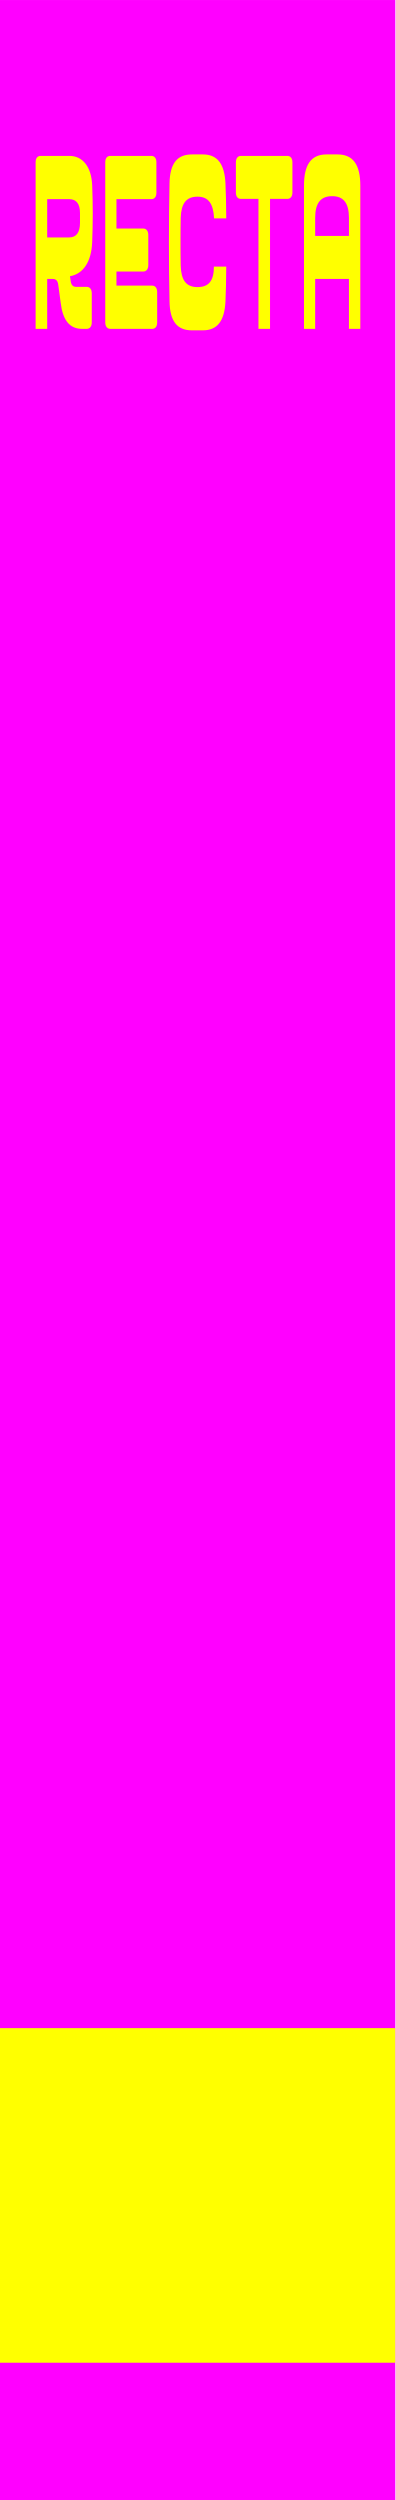
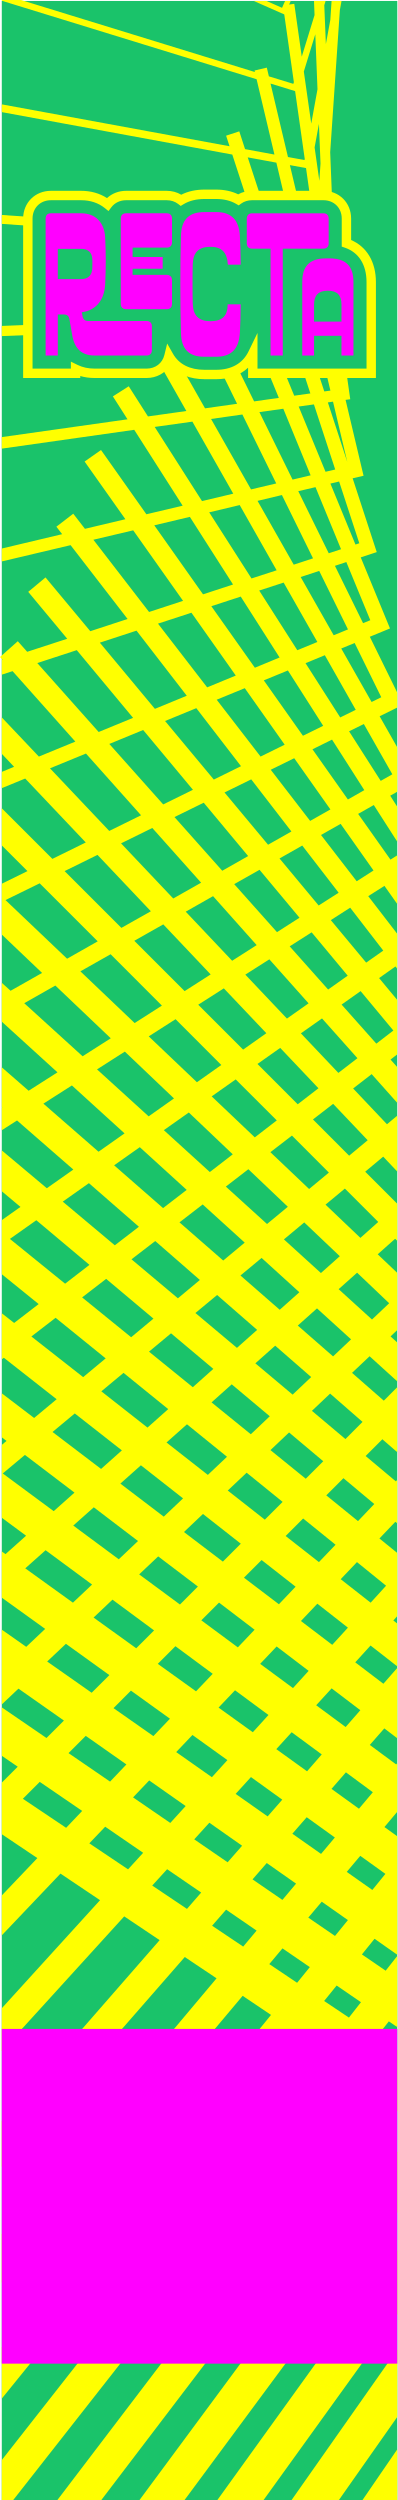
- <svg xmlns="http://www.w3.org/2000/svg" width="20.32mm" height="128.5mm" viewBox="0 0 20.32 128.5" version="1.1" id="svg1">
-   <defs id="defs1" />
-   <g id="layer1" style="display:inline">
-     <rect style="fill:#ff00ff;stroke-width:0.237" id="rect19" width="20.32" height="128.5" x="6.0125254e-05" y="0.001" />
+ <svg xmlns="http://www.w3.org/2000/svg" id="svg1" width="20.412mm" height="128.45mm" viewBox="0 0 57.86 364.11">
+   <g id="layer1">
+     <rect x=".26" y=".14" width="57.6" height="363.97" fill="#1ac36a" />
  </g>
-   <rect style="fill:#ffff00;fill-rule:evenodd;stroke-width:0.467" id="rect1-8" width="20.32" height="17.198" x="0" y="104.246" />
-   <path d="M 2.072,7.373 V 14.937 H 2.745 V 12.67 H 3.071 c 0.18,0 0.281,0.079 0.314,0.247 l 0.146,0.842 c 0.123,0.797 0.527,1.178 1.246,1.178 h 0.269 c 0.18,0 0.292,-0.112 0.292,-0.292 v -1.324 c 0,-0.18 -0.112,-0.292 -0.292,-0.292 h -0.617 c -0.18,0 -0.281,-0.079 -0.314,-0.247 l -0.045,-0.236 c 0.774,-0.101 1.246,-0.662 1.291,-1.537 0.022,-0.438 0.034,-0.864 0.034,-1.302 0,-0.438 -0.011,-0.875 -0.034,-1.302 C 5.315,7.586 4.821,7.081 4.036,7.081 H 2.364 c -0.18,0 -0.292,0.101 -0.292,0.292 z M 4.025,10.785 H 3.71 2.745 V 9.045 H 4.025 c 0.404,0 0.628,0.202 0.628,0.628 v 0.449 c 0,0.449 -0.224,0.662 -0.628,0.662 z m 2.39,4.152 h 2.435 c 0.18,0 0.292,-0.101 0.292,-0.292 v -1.38 c 0,-0.18 -0.112,-0.292 -0.292,-0.292 H 6.774 V 12.333 h 1.56 c 0.18,0 0.292,-0.112 0.292,-0.292 v -1.369 c 0,-0.18 -0.112,-0.292 -0.292,-0.292 H 6.774 V 9.045 h 2.031 c 0.18,0 0.292,-0.101 0.292,-0.292 V 7.373 c 0,-0.18 -0.101,-0.292 -0.292,-0.292 H 6.415 c -0.18,0 -0.292,0.101 -0.292,0.292 v 7.272 c 0,0.18 0.112,0.292 0.292,0.292 z m 4.747,0.067 h 0.64 c 0.83,0 1.257,-0.415 1.313,-1.313 0.022,-0.415 0.045,-0.988 0.045,-1.582 h -0.718 c 0,0.651 -0.303,0.931 -0.954,0.931 -0.662,0 -0.954,-0.314 -0.976,-0.976 -0.011,-0.404 -0.011,-0.741 -0.011,-1.089 0,-0.337 0,-0.673 0.011,-1.077 0.022,-0.651 0.314,-0.965 0.976,-0.965 0.617,0 0.92,0.292 0.965,0.988 h 0.707 c 0,-0.595 -0.022,-1.178 -0.045,-1.594 -0.056,-0.898 -0.483,-1.313 -1.313,-1.313 h -0.64 c -0.864,0 -1.279,0.415 -1.302,1.313 -0.022,0.808 -0.034,1.773 -0.034,2.682 0,0.898 0.011,1.874 0.034,2.682 0.022,0.898 0.438,1.313 1.302,1.313 z m 3.872,-0.067 h 0.673 V 9.034 h 1.01 c 0.18,0 0.292,-0.112 0.292,-0.292 V 7.373 c 0,-0.18 -0.112,-0.292 -0.292,-0.292 H 14.013 c -0.18,0 -0.292,0.112 -0.292,0.292 v 1.369 c 0,0.18 0.101,0.292 0.292,0.292 h 1.021 z m 2.648,-6.498 v 6.498 h 0.651 v -2.267 h 1.964 v 2.267 h 0.662 V 8.439 c 0,-0.965 -0.426,-1.425 -1.324,-1.425 h -0.64 c -0.898,0 -1.313,0.46 -1.313,1.425 z m 0.651,2.278 V 9.898 c 0,-0.673 0.314,-0.988 0.988,-0.988 0.662,0 0.976,0.314 0.976,0.988 v 0.819 z" id="text1" style="font-size:11.222px;font-family:Talagante;-inkscape-font-specification:'Talagante, Normal';fill:#ffff00;stroke-width:0.234" transform="scale(0.883656,1.131662)" aria-label="recta" />
+   <path d="M20.32,364.11h6.56l30.98-41.88v-8.87l-37.54,50.75ZM31.66,364.11h6.73l19.47-27.03v-9.35l-26.2,36.38ZM42.47,364.11h6.89l8.5-12.1v-9.81l-15.39,21.91ZM52.8,364.11h5.06v-7.38l-5.06,7.38ZM57.86,100.88l-4-8.14,2.94-1.21-4.26-10.35,2.33-.77-3.51-10.75,1.59-.37-2.62-11.05.68-.09-2.07-14.61-.85-21.37,1.41-20.71.24-1.32h-1.45l-.18,2.75-.65,3.53-.23-5.66.19-.62h-1.69l.08,2.06-1.86,6.05-1.09-7.69-.75.1.23-.52h-.82l-.29.65h-.01v.03l-.14.32-2.26-1h-1.86l4.44,1.96,1.4,9.87-.08.24-3.56-1.09-.3-1.27-1.79.42.05.22L3.51.14l-.45-.14H.26v.11l.1.03,37.01,11.4,2.6,10.97-4.28-.79-.84-2.59-1.92.63.5,1.54L.26,15.2v1.13l33.57,6.18,3.71,11.35-4.6-.32-2.11-5.12-2.03.83,1.69,4.13L.26,31.31v1.3l30.78,2.1,4.67,11.34-4.7.19-4.2-8.54-2.14,1.05,3.74,7.59L.26,47.47v1.48l20.49-.82-.2.11,6.59,11.62-5.59.79-2.8-4.39-2.31,1.47,2.13,3.34L.26,63.66v1.68l19.29-2.74,7.05,11.05-5.28,1.25-6.61-9.36-2.39,1.68,5.94,8.4-5.89,1.4-1.7-2.2-2.46,1.89.84,1.09-8.79,2.09v1.88l10.02-2.37,8.3,10.75-5.43,1.78-6.52-7.83-2.52,2.1,5.68,6.83-5.83,1.9-1.37-1.54-2.33,2.07-.26.23.26.29.11.12-.11.04v2.12l1.57-.51,9.14,10.26-5.31,2.18-5.4-5.7v5.3l1.79,1.89-1.79.74v2.37l3.41-1.4,8.82,9.31-4.86,2.39-7.37-7.37v5.41l3.74,3.74-3.74,1.84v7.4l5.87,5.59-4.59,2.6-1.28-1.16v5.66l8.11,7.38-4.2,2.68-3.91-3.41v5.8l.07.06-.07.04v3.26l2.22-1.42,8.2,7.15-3.86,2.72-6.56-5.51v5.95l2.72,2.28-2.72,1.92v7.88l5.37,4.35-3.57,2.75-1.8-1.41v6.71l.3-.23,7.69,6.04-3.28,2.73-4.71-3.59v6.41l.69.52-.69.58v10.61l3.54,2.62-3,2.68-.54-.39v6.73l6.32,4.55-2.76,2.61-3.56-2.5v10.89l2.43-2.3,6.62,4.65-2.54,2.54-6.51-4.46v7.05l2.32,1.59-2.32,2.32v7.51l5.18,3.48-5.18,5.44v5.81l8.55-8.99,5.76,3.87-14.31,15.74v6.23l17.83-19.61,5.16,3.46L.26,308.92v6.64l26.65-30.53,4.63,3.1L.26,325.37v7.08l35.08-41.77,4.13,2.78L.26,341.83v7.51l43.16-53.24,3.69,2.48L.26,358.29v5.82h1.67l49.27-62.79,3.27,2.2-46.11,60.59h6.4l43.1-56.63v-8.91l-2.95-1.98,1.72-2.19,1.23.84v-10.37l-1.69,2.15-3.46-2.37,1.84-2.28,3.31,2.33v-17.26l-1.87-1.34,1.87-2.23v-7.08l-.16.19-3.84-2.84,2.11-2.41,1.89,1.44v-10.25l-2.02,2.31-4.1-3.12,2.23-2.45,3.89,3.04v-6.24l-.57-.45.57-.63v-9.2l-2.6-2.11,2.32-2.43.28.23v-6.34l-.21.22-4.4-3.69,2.44-2.44,2.17,1.89v-9.48l-1.96,1.97-4.63-4.05,2.56-2.42,4.03,3.66v-5.66l-.98-.89.98-.93v-8.32l-2.85-2.71,2.54-2.26.31.31v-5.41l-4.67-4.67,2.62-2.19,2.05,2.17v-8.14l-1.5,1.25-4.93-5.21,2.7-2.09,3.73,4.19v-5.21l-.98-1.1.98-.76v-7.92l-2.65-3.19,2.39-1.69.26.34v-5.09l-4.23-5.49,2.36-1.5,1.87,2.65v-7.1l-.99.63-4.71-6.66,2.28-1.29,3.42,5.34v-5.09l-1.03-1.61,1.03-.58v-6.46l-2.57-4.53,2.57-1.27v-2.17ZM53.93,90.33l-1.05.43-4.1-8.35,1.66-.55,3.49,8.47ZM16.53,248.78l2.54-2.55,5.68,4.09-2.41,2.53-5.81-4.07ZM18.41,256.98l-2.38,2.5-6.05-4.15,2.51-2.51,5.92,4.16ZM45.46,45.66l-1.92.08-3.4-10.41,2.92.2,2.4,10.13ZM42.22,24.05l2.35.43,1.39,9.82v.13l-1.3-.09-2.44-10.29ZM45.2,57.3l-2.35.33-4.21-10.22,3.28-.13,3.28,10.02ZM37.51,72.95l3.55-.85,4.53,9.22-2.81.92-5.27-9.29ZM46.22,93.5l-2.92,1.2-5.55-8.69,3.56-1.16,4.91,8.65ZM43.44,71.54l2.51-.59,3.72,9.04-1.79.59-4.44-9.04ZM43.5,59.21l2.22-.31,3.1,9.48-1.41.33-3.91-9.5ZM45.24,69.23l-2.63.62-4.83-9.83,3.48-.49,3.98,9.7ZM40.23,70.41l-3.67.87-5.82-10.26,4.56-.65,4.93,10.04ZM40.29,83.06l-3.66,1.19-6.16-9.63,4.44-1.06,5.38,9.5ZM40.72,95.76l-3.6,1.49-6.34-8.96,4.28-1.4,5.66,8.87ZM34.64,239.93l-5.32-3.94,2.58-2.58,5.18,3.95-2.44,2.57ZM39.1,249.78l-2.28,2.51-4.99-3.59,2.4-2.52,4.87,3.6ZM33.06,212.17l-2.79,2.64-6.02-4.72,2.98-2.65,5.83,4.73ZM21.7,196.86l3.21-2.67,6.16,5.18-2.99,2.67-6.38-5.18ZM29.56,220.5l5.51,4.33-2.61,2.61-5.67-4.31,2.77-2.63ZM28.82,231.07l-2.61,2.62-5.94-4.39,2.77-2.62,5.78,4.39ZM25.55,239.76l5.43,4.02-2.43,2.55-5.57-4,2.57-2.57ZM35.53,229.78l2.57-2.57,4.95,3.88-2.43,2.56-5.09-3.87ZM38.57,221.33l-5.4-4.24,2.75-2.6,5.24,4.25-2.59,2.59ZM36.53,208.89l-5.72-4.64,2.94-2.63,5.54,4.65-2.76,2.62ZM28.46,191.23l3.16-2.62,5.83,5.08-2.94,2.62-6.05-5.08ZM33.9,168.12l-3.34,2.58-6.7-6.1,3.64-2.57,6.4,6.09ZM21.66,150.94l3.91-2.5,6.66,6.67-3.55,2.51-7.02-6.68ZM35.64,180.98l-3.13,2.61-6.37-5.56,3.38-2.61,6.12,5.56ZM35.02,185.77l3.08-2.56,5.5,5-2.86,2.55-5.72-4.99ZM32.89,172.82l3.28-2.53,5.75,5.47-3.03,2.51-6-5.45ZM30.83,159.68l3.5-2.47,5.98,5.97-3.2,2.47-6.28-5.97ZM28.87,146.33l3.73-2.38,6.19,6.53-3.38,2.39-6.54-6.54ZM27.05,132.78l3.98-2.26,6.35,7.13-3.57,2.28-6.76-7.15ZM25.41,119l4.26-2.09,6.47,7.77-3.77,2.14-6.96-7.82ZM34.11,128.77l3.69-2.09,5.82,6.98-3.28,2.1-6.23-6.99ZM32.7,115.42l3.89-1.91,5.85,7.59-3.4,1.93-6.34-7.61ZM31.56,101.91l4.09-1.68,5.81,8.23-3.51,1.73-6.39-8.28ZM34.34,98.39l-4.17,1.72-7.16-9.28,4.87-1.59,6.46,9.15ZM35.1,111.59l-3.96,1.95-7.1-8.53,4.55-1.87,6.51,8.45ZM28.1,115.03l-4.33,2.13-7.85-8.81,4.93-2.03,7.25,8.71ZM29.29,128.56l-4.06,2.3-7.6-8.03,4.55-2.24,7.11,7.97ZM30.68,141.92l-3.79,2.43-7.33-7.33,4.22-2.39,6.9,7.29ZM23.58,146.46l-3.97,2.54-7.9-7.53,4.4-2.49,7.47,7.48ZM25.34,159.98l-3.69,2.61-7.52-6.84,4.05-2.59,7.16,6.82ZM27.19,173.3l-3.44,2.65-7.13-6.23,3.74-2.64,6.83,6.22ZM29.11,186.42l-3.2,2.67-6.76-5.68,3.46-2.66,6.5,5.67ZM22.35,192.05l-3.25,2.71-7.14-5.8,3.5-2.7,6.89,5.79ZM24.5,205.23l-3.02,2.69-6.72-5.28,3.23-2.69,6.51,5.28ZM26.66,218.23l-2.81,2.66-6.32-4.81,2.99-2.67,6.14,4.82ZM20.1,224.44l-2.8,2.66-6.63-4.91,2.99-2.66,6.44,4.91ZM16.38,232.98l6.06,4.48-2.6,2.6-6.21-4.47,2.75-2.61ZM21.73,259.31l5.31,3.73-2.24,2.46-5.42-3.72,2.35-2.47ZM25.66,255.18l2.37-2.49,5.09,3.66-2.26,2.49-5.2-3.66ZM30.49,265.47l4.77,3.35-2.11,2.41-4.86-3.34,2.2-2.42ZM34.32,261.27l2.23-2.45,4.56,3.29-2.13,2.44-4.66-3.28ZM38.85,271.34l4.27,3-1.99,2.37-4.35-2.99,2.07-2.38ZM42.58,267.07l2.09-2.4,4.1,2.95-2.01,2.39-4.18-2.94ZM44.72,257.98l-4.48-3.23,2.24-2.46,4.38,3.23-2.14,2.46ZM42.67,245.86l-4.78-3.53,2.4-2.53,4.66,3.55-2.28,2.51ZM43.83,236.09l2.39-2.52,4.45,3.49-2.28,2.5-4.56-3.47ZM46.45,227.51l-4.85-3.8,2.55-2.55,4.72,3.82-2.42,2.53ZM44.53,215.37l-5.14-4.17,2.71-2.57,4.98,4.19-2.55,2.55ZM42.62,203.12l-5.43-4.56,2.89-2.57,5.24,4.57-2.7,2.56ZM43.37,193.06l2.8-2.5,4.96,4.51-2.62,2.48-5.14-4.49ZM41.35,180.51l2.96-2.47,5.18,4.92-2.75,2.45-5.39-4.9ZM39.38,167.81l3.14-2.42,5.38,5.39-2.88,2.39-5.64-5.36ZM37.5,154.96l3.31-2.34,5.57,5.88-3.02,2.33-5.86-5.87ZM35.73,141.95l3.5-2.23,5.71,6.41-3.15,2.22-6.06-6.4ZM42.19,137.83l3.2-2.04,5.25,6.31-2.85,2.02-5.6-6.29ZM40.71,125.03l3.31-1.88,5.3,6.87-2.91,1.86-5.7-6.85ZM39.43,112.11l3.42-1.68,5.27,7.46-2.95,1.67-5.74-7.45ZM38.42,99.09l3.51-1.44,5.14,8.06-2.95,1.45-5.7-8.07ZM44.5,96.59l2.81-1.16,4.5,7.95-2.26,1.11-5.05-7.9ZM43.79,84.04l2.7-.89,4.19,8.52-2.08.85-4.81-8.48ZM52.33,79.12l-.56.19-3.65-8.88,1.27-.3,2.94,8.99ZM50.58,67.28l-2.83-8.67.75-.11,2.08,8.78ZM48.12,56.89l-.89.12-3.21-9.82,1.78-.07,2.32,9.77ZM47.77,47.04l.14,1.02-.24-1.01.1-.01ZM47.55,45.49v.09h-.22l-2.36-9.92,1.2.08,1.38,9.75ZM46.68,23.82l-.17,2.52-.69-4.87.63-3.42.23,5.77ZM45.92,4.99l.32,8.01-.91,5-1.08-7.58,1.67-5.43ZM39.4,12.17l3.58,1.1,1.4,9.86-.03.18-2.41-.44-2.54-10.7ZM36.08,22.92l4.17.77,2.49,10.52-3.03-.2-3.63-11.09ZM33.49,34.88l4.48.3,3.48,10.64-3.4.14-4.56-11.08ZM36.31,47.5l4.3,10.45-3.6.51-5.29-10.77,4.59-.19ZM23.37,48.02l5.75-.23,5.41,11.02-4.67.66-6.49-11.45ZM22.53,62.18l5.49-.77,5.95,10.49-4.55,1.08-6.89-10.8ZM27.65,75.28l6.29,9.85-4.37,1.43-7.1-10.05,5.18-1.23ZM13.6,78.61l5.8-1.37,7.26,10.27-4.95,1.62-8.11-10.52ZM19.88,91.85l7.32,9.48-4.64,1.91-8.02-9.64,5.34-1.75ZM5.43,96.57l5.75-1.88,8.2,9.86-5.01,2.06-8.94-10.04ZM7.28,111.9l5.24-2.15,8.02,8.99-4.63,2.28-8.63-9.12ZM14.2,124.51l7.77,8.21-4.29,2.42-8.27-8.27,4.79-2.36ZM.8,131.09l4.98-2.44,8.45,8.45-4.46,2.53-8.97-8.54ZM3.53,146.11l4.53-2.57,8.07,7.68-4.1,2.62-8.5-7.73ZM6.32,160.74l4.15-2.65,7.67,6.98-3.79,2.67-8.03-7ZM12.95,172.32l7.28,6.35-3.51,2.7-7.58-6.36,3.81-2.69ZM1.44,180.44l3.85-2.72,7.74,6.5-3.55,2.74-8.04-6.52ZM4.57,194.65l3.53-2.72,7.29,5.91-3.28,2.73-7.54-5.92ZM10.89,205.86l6.86,5.38-3.03,2.7-7.07-5.38,3.24-2.7ZM.4,214.6l3.23-2.7,7.22,5.49-3.03,2.7-7.42-5.49ZM3.68,228.42l2.96-2.64,6.77,5-2.79,2.64-6.94-5ZM6.87,241.99l2.73-2.58,6.33,4.56-2.58,2.57-6.48-4.55ZM9.63,266.21l-6.3-4.23,2.46-2.46,6.18,4.23-2.34,2.46ZM18.65,272.26l-5.64-3.79,2.31-2.42,5.53,3.8-2.2,2.41ZM27.23,278.02l-5.06-3.4,2.17-2.38,4.96,3.4-2.07,2.38ZM35.42,283.51l-4.53-3.04,2.04-2.34,4.44,3.05-1.95,2.33ZM43.27,288.78l-4.05-2.72,1.92-2.29,3.98,2.73-1.85,2.28ZM44.9,279.29l1.96-2.32,3.81,2.68-1.88,2.31-3.89-2.67ZM50.82,293.85l-3.61-2.42,1.82-2.25,3.54,2.43-1.75,2.24ZM56.13,272.92l-1.9,2.34-3.73-2.63,1.97-2.34,3.66,2.63ZM54.3,261.03l-2.02,2.4-4-2.89,2.1-2.41,3.92,2.9ZM52.48,249.08l-2.14,2.45-4.29-3.17,2.25-2.46,4.18,3.18ZM56.23,230.95l-2.25,2.47-4.36-3.42,2.37-2.49,4.24,3.44ZM54.51,219.05l-2.37,2.49-4.62-3.75,2.5-2.5,4.49,3.76ZM52.8,207.09l-2.49,2.5-4.88-4.11,2.65-2.51,4.72,4.12ZM56.68,189.81l-2.5,2.37-4.86-4.42,2.69-2.4,4.67,4.45ZM55.09,177.97l-2.6,2.32-5.08-4.84,2.82-2.34,4.86,4.86ZM53.55,166.07l-2.7,2.25-5.27-5.28,2.94-2.27,5.03,5.3ZM49.28,156.26l-5.46-5.76,3.08-2.17,5.16,5.79-2.78,2.14ZM57.29,150.09l-2.48,1.91-5.06-5.69,2.77-1.96,4.77,5.74ZM55.82,138.45l-2.49,1.75-5.15-6.19,2.82-1.81,4.82,6.25ZM54.4,126.78l-2.45,1.57-5.2-6.74,2.86-1.62,4.79,6.79ZM50.67,116.44l-5.16-7.31,2.85-1.41,4.7,7.36-2.39,1.36ZM57.14,112.77l-1.69.96-4.61-7.22,2.15-1.06,4.15,7.32ZM54.12,102.24l-4.42-7.79,1.95-.8,3.88,7.9-1.41.69Z" fill="#ff0" />
+   <path d="M54.066,41.096v13.273h-17.249v-2.898c-.954,1.967-2.825,3.072-5.345,3.072h-1.684c-2.41,0-4.208-.959-5.185-2.675-.361,1.474-1.639,2.501-3.25,2.501h-7.577c-1.045,0-1.972-.21-2.771-.603v.603h-6.952v-22.534c0-1.917,1.442-3.359,3.359-3.359h4.409c1.515,0,2.839.466,3.857,1.287.603-.794,1.561-1.287,2.684-1.287h5.915c.803,0,1.52.251,2.086.689.927-.566,2.077-.867,3.423-.867h1.684c1.255,0,2.351.274,3.25.799.548-.397,1.232-.621,1.99-.621h10.389c1.912,0,3.355,1.442,3.355,3.359v3.592c2.3.794,3.61,2.793,3.61,5.669Z" fill="#1ac36a" />
+   <path d="M31.472,55.227h-1.684c-2.112,0-3.856-.698-5.033-1.989-.715,1.121-1.965,1.816-3.402,1.816h-7.577c-.739,0-1.437-.097-2.086-.289v.289H3.369v-23.219c0-2.305,1.739-4.044,4.044-4.044h4.409c1.402,0,2.69.364,3.762,1.06.733-.68,1.714-1.06,2.778-1.06h5.916c.771,0,1.495.196,2.12.57.97-.497,2.108-.748,3.389-.748h1.684c1.206,0,2.287.232,3.22.691.599-.337,1.289-.513,2.02-.513h10.389c2.303,0,4.039,1.739,4.039,4.044v3.124c2.302.998,3.61,3.207,3.61,6.137v13.958h-18.618v-1.498c-1.162,1.09-2.758,1.672-4.66,1.672ZM24.347,50.034l.851,1.496c.867,1.523,2.454,2.329,4.59,2.329h1.684c2.242,0,3.877-.929,4.729-2.686l1.301-2.682v5.194h15.88v-12.589c0-2.537-1.118-4.321-3.149-5.022l-.461-.159v-4.08c0-1.55-1.123-2.675-2.67-2.675h-10.389c-.596,0-1.146.17-1.588.49l-.361.262-.386-.225c-.802-.468-1.78-.705-2.905-.705h-1.684c-1.202,0-2.233.258-3.066.767l-.403.246-.373-.289c-.462-.357-1.038-.546-1.667-.546h-5.916c-.869,0-1.648.37-2.138,1.017l-.427.562-.549-.443c-.92-.743-2.105-1.135-3.426-1.135h-4.409c-1.55,0-2.675,1.125-2.675,2.675v21.85h5.582v-1.017l.986.485c.719.353,1.549.532,2.469.532h7.577c1.276,0,2.291-.777,2.585-1.979l.409-1.672Z" fill="#ff0" />
+   <path d="M7.413,31.064h4.409c2.071,0,3.374,1.332,3.492,3.492.059,1.125.089,2.279.089,3.433s-.029,2.279-.089,3.433c-.118,2.308-1.361,3.788-3.403,4.054l.119.621c.089.444.355.651.829.651h8.493c.473,0,.769.296.769.77v3.492c0,.473-.296.769-.769.769h-7.576c-1.894,0-2.959-1.006-3.285-3.107l-.385-2.22c-.089-.444-.355-.651-.829-.651h-.858v5.978h-1.775v-19.946c0-.503.296-.769.769-.769ZM13.449,38.906v-1.006c0-1.125-.591-1.657-1.657-1.657h-3.374v4.409h3.374c1.065,0,1.657-.562,1.657-1.746ZM17.592,44.263v-12.429c0-.503.296-.769.769-.769h5.919c.503,0,.77.296.77.769v3.463c0,.503-.296.769-.77.769h-4.971v1.361h4.38v1.716h-4.38v.888h4.971c.474,0,.77.296.77.769v3.463c0,.503-.296.769-.77.769h-5.919c-.503,0-.769-.296-.769-.769Z" fill="#f0f" />
+   <path d="M26.353,48.495c-.059-2.131-.089-4.705-.089-7.073,0-2.397.029-4.942.089-7.073.059-2.368,1.154-3.463,3.433-3.463h1.687c2.19,0,3.315,1.095,3.463,3.463.059,1.095.118,2.634.118,4.202h-1.865c-.118-1.835-.917-2.604-2.545-2.604-1.746,0-2.515.829-2.575,2.545-.029,1.065-.029,1.953-.029,2.841,0,.917,0,1.805.029,2.871.059,1.746.829,2.575,2.575,2.575,1.717,0,2.515-.74,2.515-2.456h1.894c0,1.569-.059,3.078-.118,4.173-.148,2.368-1.273,3.463-3.463,3.463h-1.687c-2.279,0-3.374-1.095-3.433-3.463Z" fill="#f0f" />
+   <path d="M39.405,36.214h-2.693c-.503,0-.769-.296-.769-.769v-3.61c0-.473.296-.769.769-.769h10.387c.503,0,.769.296.769.769v3.61c0,.473-.296.769-.769.769h-5.919v15.566h-1.775v-15.566ZM47.483,37.634h.503c2.367,0,3.492,1.095,3.492,3.462v10.683h-1.746v-2.871h-3.995v2.871h-1.717v-10.683c0-2.368,1.095-3.462,3.463-3.462ZM49.733,46.838v-2.486c0-1.361-.621-2.012-1.983-2.012s-2.013.651-2.013,2.012v2.486h3.995Z" fill="#f0f" />
+   <rect id="rect1-8" x=".26" y="295.5" width="57.6" height="48.75" fill="#f0f" />
</svg>
